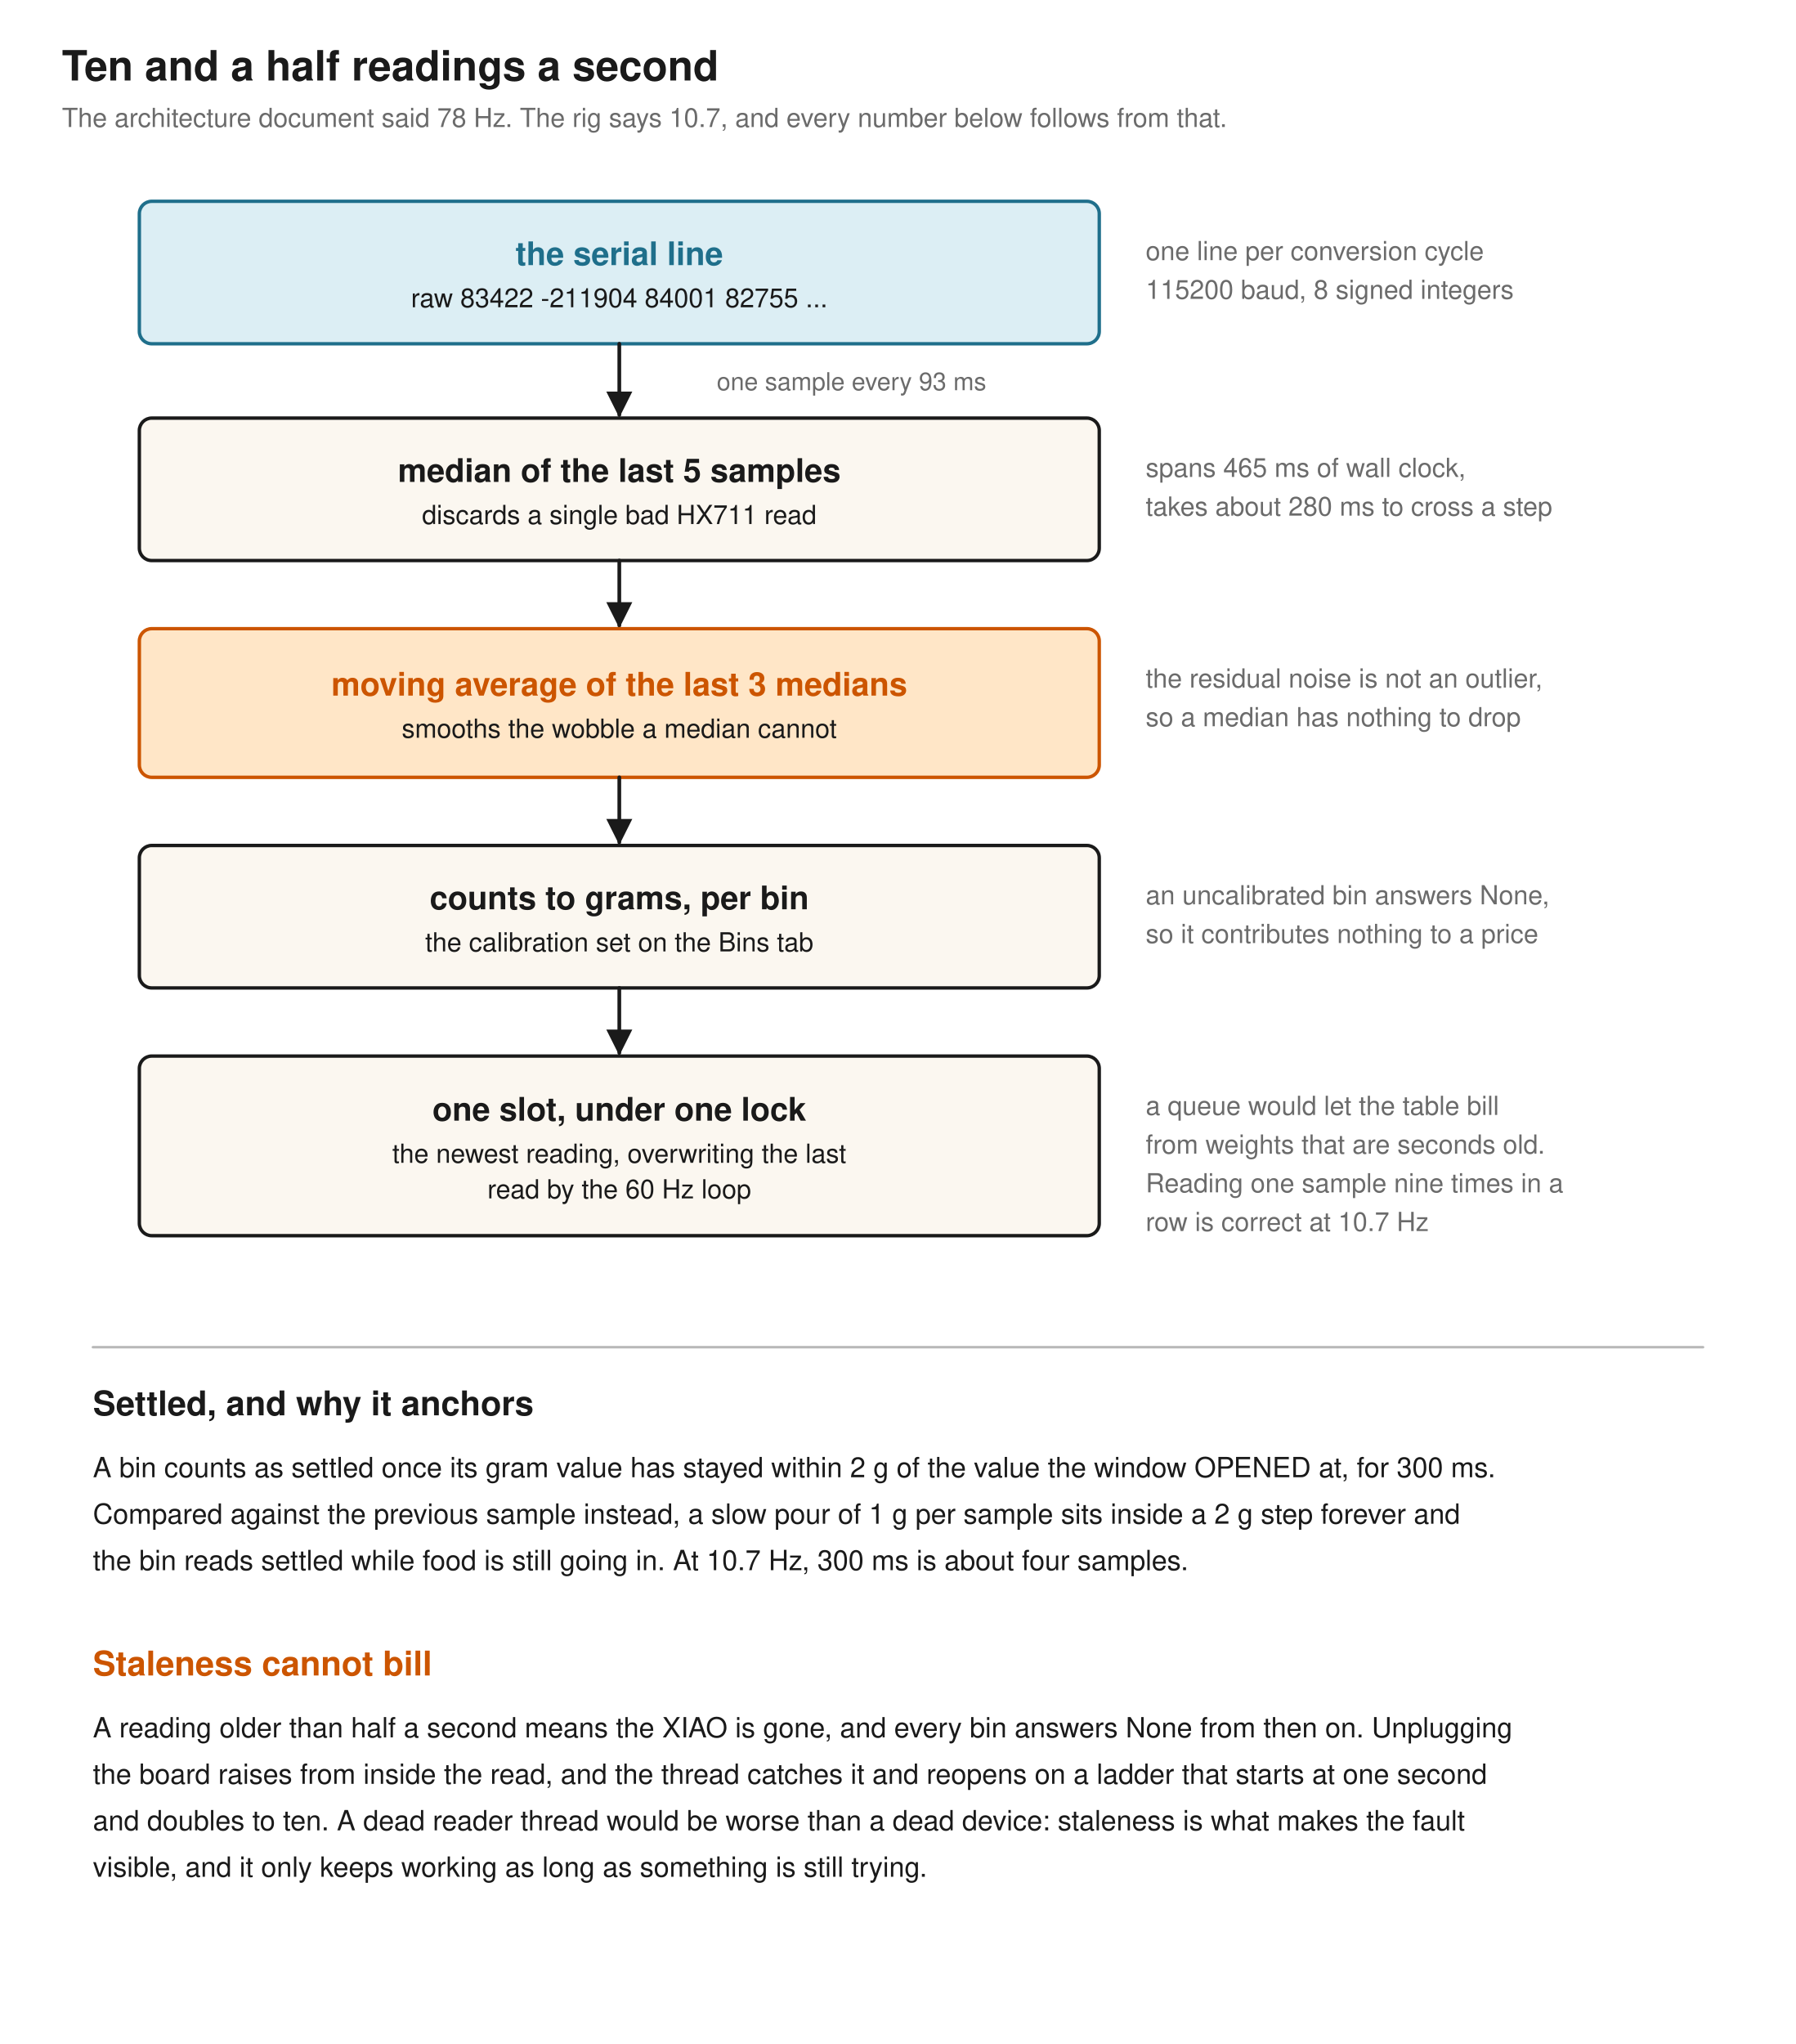
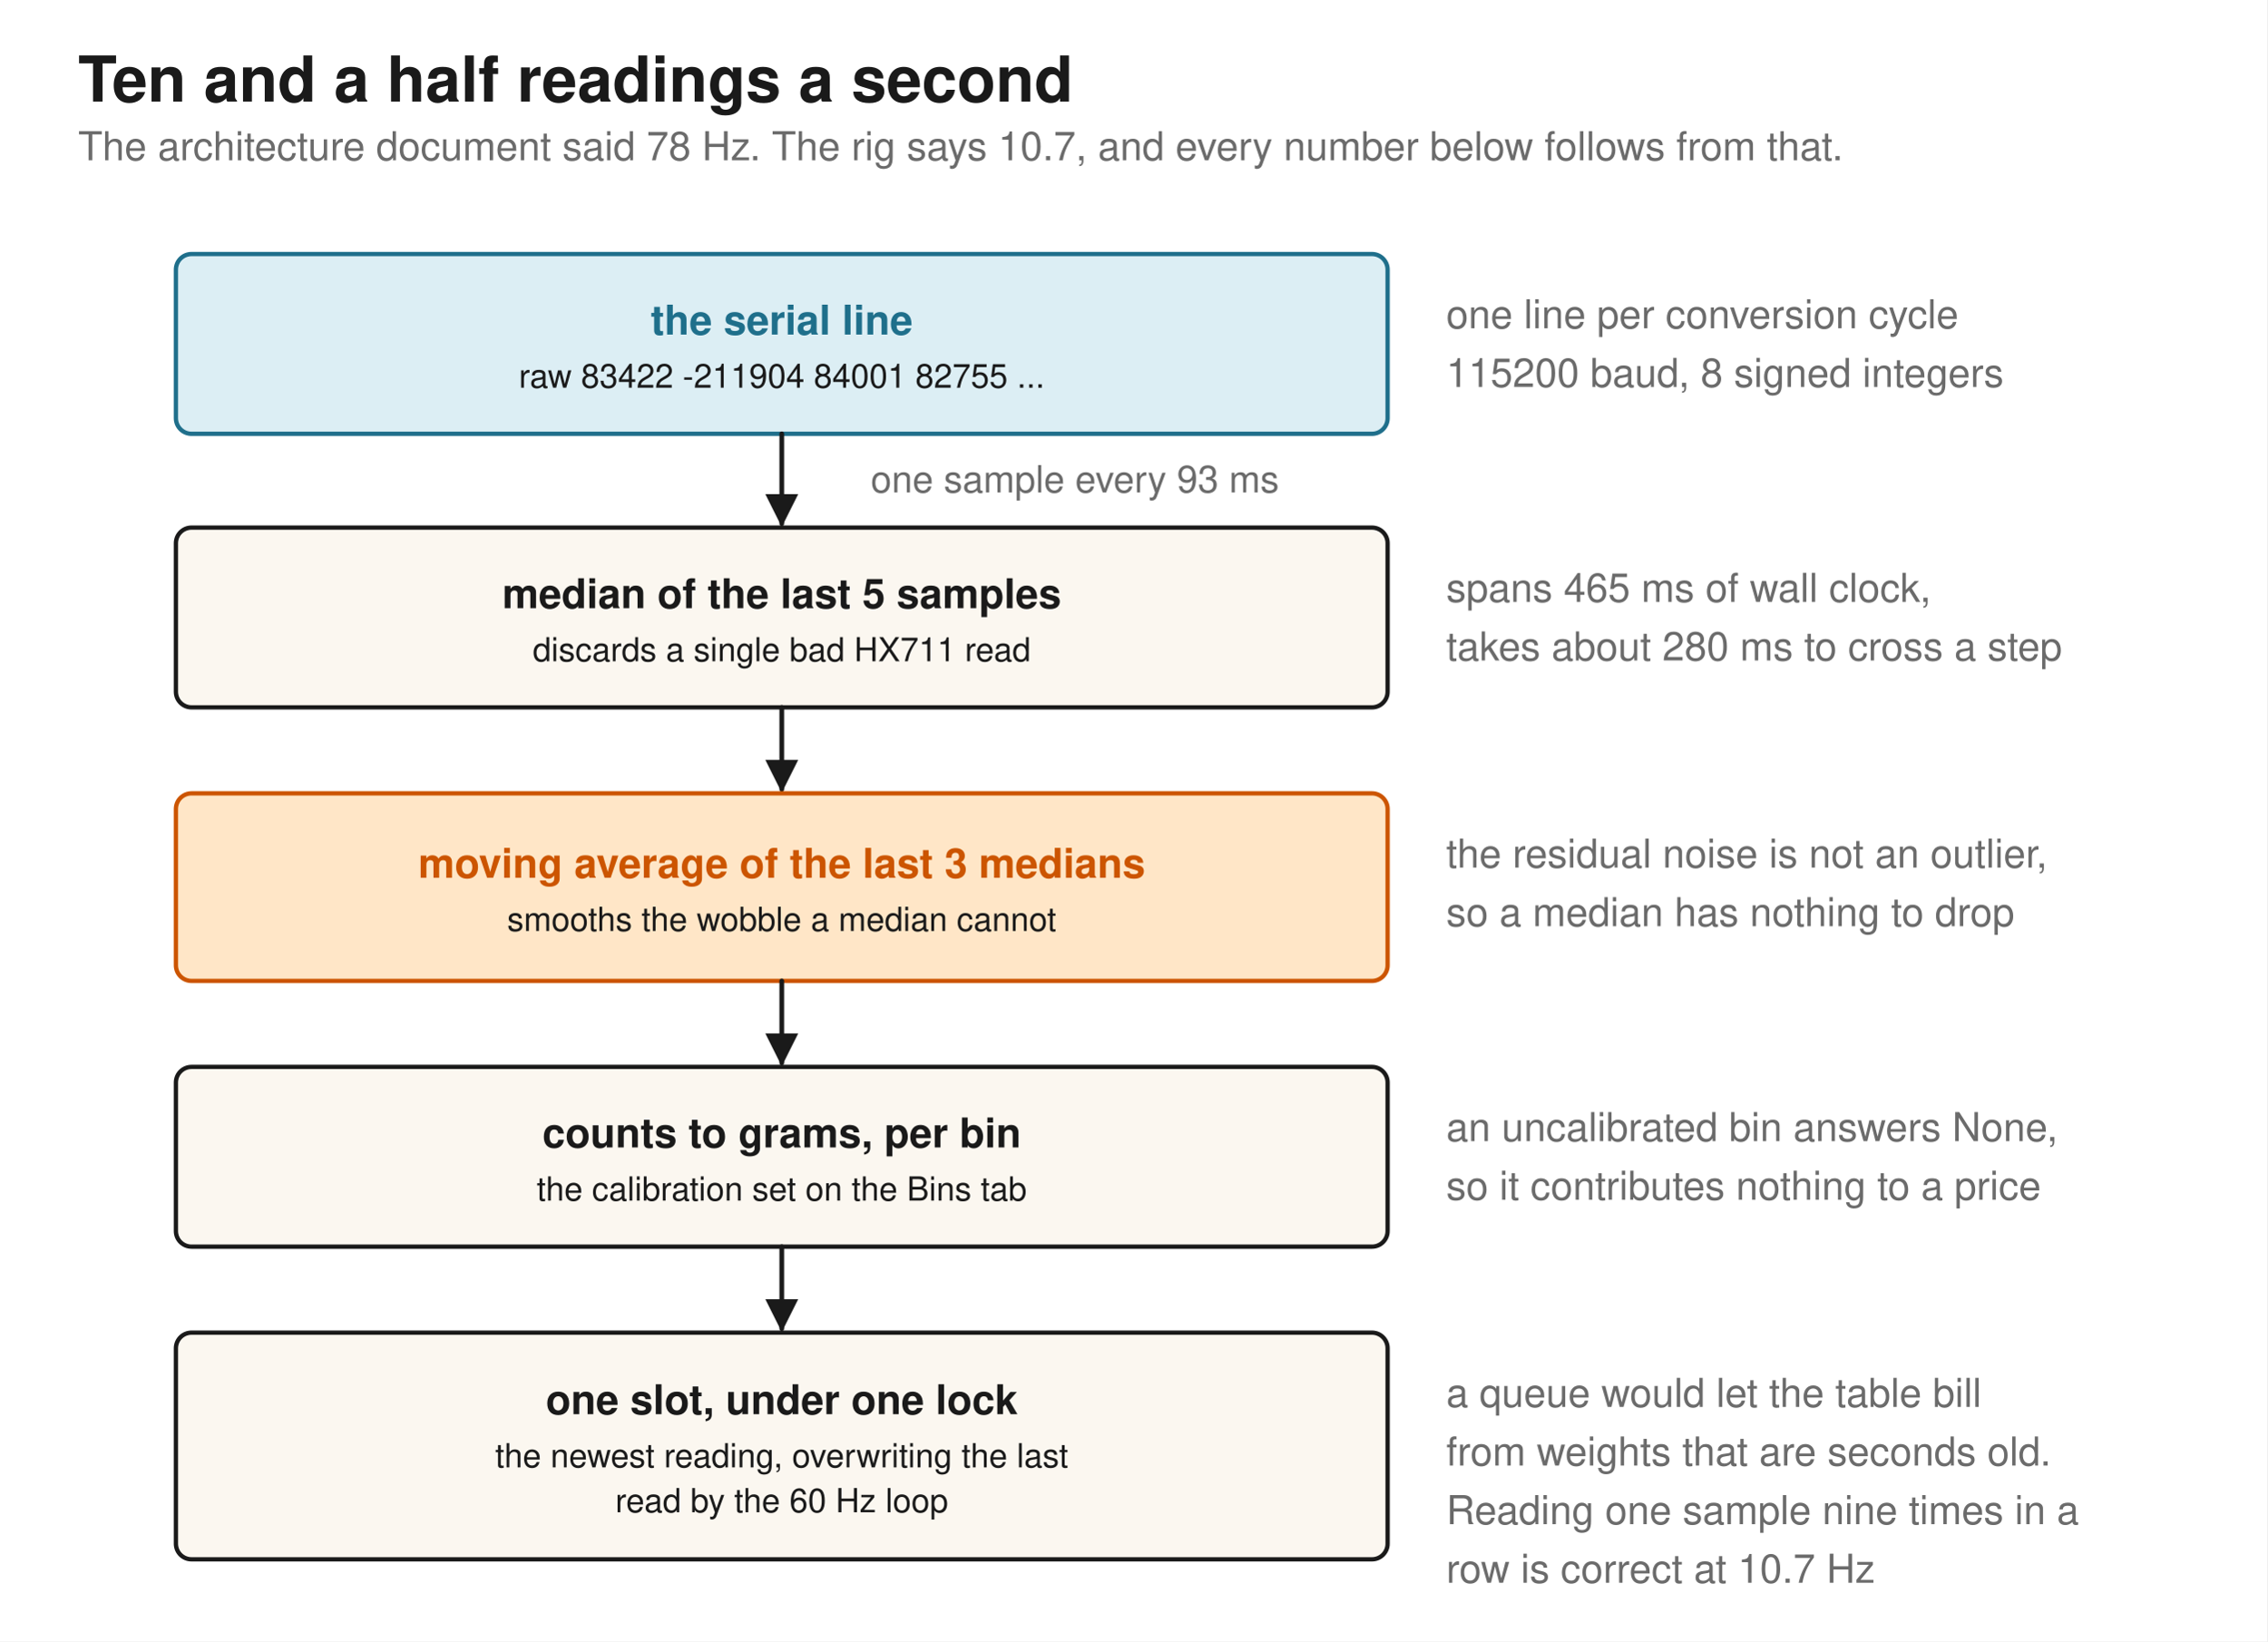
- <svg xmlns="http://www.w3.org/2000/svg" viewBox="0 0 1160 1320" width="1160" height="1320">
-   <rect width="1160" height="1320" fill="#ffffff" />
+ <svg xmlns="http://www.w3.org/2000/svg" viewBox="0 0 1160 840" width="1160" height="840">
+   <rect width="1160" height="840" fill="#ffffff" />
  <defs>
    <marker id="a" viewBox="0 0 10 10" refX="9" refY="5" markerWidth="7" markerHeight="7" orient="auto-start-reverse">
      <path d="M 0 0 L 10 5 L 0 10 z" fill="#1a1a1a" />
    </marker>
    <marker id="ao" viewBox="0 0 10 10" refX="9" refY="5" markerWidth="7" markerHeight="7" orient="auto-start-reverse">
      <path d="M 0 0 L 10 5 L 0 10 z" fill="#cc5500" />
    </marker>
    <marker id="ac" viewBox="0 0 10 10" refX="9" refY="5" markerWidth="7" markerHeight="7" orient="auto-start-reverse">
      <path d="M 0 0 L 10 5 L 0 10 z" fill="#1f6f8b" />
    </marker>
    <marker id="ab" viewBox="0 0 10 10" refX="9" refY="5" markerWidth="7" markerHeight="7" orient="auto-start-reverse">
      <path d="M 0 0 L 10 5 L 0 10 z" fill="#b03030" />
    </marker>
  </defs>
-   <text x="40" y="52" font-family="Helvetica,Arial,sans-serif" font-size="27" fill="#1a1a1a" text-anchor="start" font-weight="bold">Ten and a half readings a second</text>
-   <text x="40" y="82" font-family="Helvetica,Arial,sans-serif" font-size="17" fill="#6b6b6b" text-anchor="start" font-weight="normal">The architecture document said 78 Hz. The rig says 10.7, and every number below follows from that.</text>
+   <text x="40" y="52" font-family="Helvetica,Arial,sans-serif" font-size="32.4" fill="#1a1a1a" text-anchor="start" font-weight="bold">Ten and a half readings a second</text>
+   <text x="40" y="82" font-family="Helvetica,Arial,sans-serif" font-size="20.4" fill="#6b6b6b" text-anchor="start" font-weight="normal">The architecture document said 78 Hz. The rig says 10.7, and every number below follows from that.</text>
  <rect x="90" y="130" width="620" height="92" rx="8" fill="#dceef4" stroke="#1f6f8b" stroke-width="2.2" />
  <text x="400.0" y="171.22" font-family="Helvetica,Arial,sans-serif" font-size="21" fill="#1f6f8b" text-anchor="middle" font-weight="bold">the serial line</text>
  <text x="400.0" y="198.42" font-family="Helvetica,Arial,sans-serif" font-size="17" fill="#1a1a1a" text-anchor="middle" font-weight="normal">raw 83422 -211904 84001 82755 ...</text>
-   <text x="740" y="168" font-family="Helvetica,Arial,sans-serif" font-size="17" fill="#6b6b6b" text-anchor="start" font-weight="normal">one line per conversion cycle</text>
-   <text x="740" y="193" font-family="Helvetica,Arial,sans-serif" font-size="17" fill="#6b6b6b" text-anchor="start" font-weight="normal">115200 baud, 8 signed integers</text>
+   <text x="740" y="168.0" font-family="Helvetica,Arial,sans-serif" font-size="20.4" fill="#6b6b6b" text-anchor="start" font-weight="normal">one line per conversion cycle</text>
+   <text x="740" y="198.0" font-family="Helvetica,Arial,sans-serif" font-size="20.4" fill="#6b6b6b" text-anchor="start" font-weight="normal">115200 baud, 8 signed integers</text>
  <line x1="400.0" y1="222" x2="400.0" y2="268" stroke="#1a1a1a" stroke-width="2.4" stroke-linecap="round" marker-end="url(#a)" />
-   <rect x="445.44" y="238.24" width="209.12" height="21.6" fill="#ffffff" rx="3" />
-   <text x="550.0" y="252" font-family="Helvetica,Arial,sans-serif" font-size="16" fill="#6b6b6b" text-anchor="middle" font-weight="normal">one sample every 93 ms</text>
+   <rect x="425.728" y="235.488" width="248.544" height="25.92" fill="#ffffff" rx="3" />
+   <text x="550.0" y="252" font-family="Helvetica,Arial,sans-serif" font-size="19.2" fill="#6b6b6b" text-anchor="middle" font-weight="normal">one sample every 93 ms</text>
  <rect x="90" y="270" width="620" height="92" rx="8" fill="#fbf7f0" stroke="#1a1a1a" stroke-width="2.2" />
  <text x="400.0" y="311.22" font-family="Helvetica,Arial,sans-serif" font-size="21" fill="#1a1a1a" text-anchor="middle" font-weight="bold">median of the last 5 samples</text>
  <text x="400.0" y="338.42" font-family="Helvetica,Arial,sans-serif" font-size="17" fill="#1a1a1a" text-anchor="middle" font-weight="normal">discards a single bad HX711 read</text>
-   <text x="740" y="308" font-family="Helvetica,Arial,sans-serif" font-size="17" fill="#6b6b6b" text-anchor="start" font-weight="normal">spans 465 ms of wall clock,</text>
-   <text x="740" y="333" font-family="Helvetica,Arial,sans-serif" font-size="17" fill="#6b6b6b" text-anchor="start" font-weight="normal">takes about 280 ms to cross a step</text>
+   <text x="740" y="308.0" font-family="Helvetica,Arial,sans-serif" font-size="20.4" fill="#6b6b6b" text-anchor="start" font-weight="normal">spans 465 ms of wall clock,</text>
+   <text x="740" y="338.0" font-family="Helvetica,Arial,sans-serif" font-size="20.4" fill="#6b6b6b" text-anchor="start" font-weight="normal">takes about 280 ms to cross a step</text>
  <line x1="400.0" y1="362" x2="400.0" y2="404" stroke="#1a1a1a" stroke-width="2.4" stroke-linecap="round" marker-end="url(#a)" />
  <rect x="90" y="406" width="620" height="96" rx="8" fill="#ffe6c7" stroke="#cc5500" stroke-width="2.2" />
  <text x="400.0" y="449.22" font-family="Helvetica,Arial,sans-serif" font-size="21" fill="#cc5500" text-anchor="middle" font-weight="bold">moving average of the last 3 medians</text>
  <text x="400.0" y="476.42" font-family="Helvetica,Arial,sans-serif" font-size="17" fill="#1a1a1a" text-anchor="middle" font-weight="normal">smooths the wobble a median cannot</text>
-   <text x="740" y="444" font-family="Helvetica,Arial,sans-serif" font-size="17" fill="#6b6b6b" text-anchor="start" font-weight="normal">the residual noise is not an outlier,</text>
-   <text x="740" y="469" font-family="Helvetica,Arial,sans-serif" font-size="17" fill="#6b6b6b" text-anchor="start" font-weight="normal">so a median has nothing to drop</text>
+   <text x="740" y="444.0" font-family="Helvetica,Arial,sans-serif" font-size="20.4" fill="#6b6b6b" text-anchor="start" font-weight="normal">the residual noise is not an outlier,</text>
+   <text x="740" y="474.0" font-family="Helvetica,Arial,sans-serif" font-size="20.4" fill="#6b6b6b" text-anchor="start" font-weight="normal">so a median has nothing to drop</text>
  <line x1="400.0" y1="502" x2="400.0" y2="544" stroke="#1a1a1a" stroke-width="2.4" stroke-linecap="round" marker-end="url(#a)" />
  <rect x="90" y="546" width="620" height="92" rx="8" fill="#fbf7f0" stroke="#1a1a1a" stroke-width="2.2" />
  <text x="400.0" y="587.22" font-family="Helvetica,Arial,sans-serif" font-size="21" fill="#1a1a1a" text-anchor="middle" font-weight="bold">counts to grams, per bin</text>
  <text x="400.0" y="614.42" font-family="Helvetica,Arial,sans-serif" font-size="17" fill="#1a1a1a" text-anchor="middle" font-weight="normal">the calibration set on the Bins tab</text>
-   <text x="740" y="584" font-family="Helvetica,Arial,sans-serif" font-size="17" fill="#6b6b6b" text-anchor="start" font-weight="normal">an uncalibrated bin answers None,</text>
-   <text x="740" y="609" font-family="Helvetica,Arial,sans-serif" font-size="17" fill="#6b6b6b" text-anchor="start" font-weight="normal">so it contributes nothing to a price</text>
+   <text x="740" y="584.0" font-family="Helvetica,Arial,sans-serif" font-size="20.4" fill="#6b6b6b" text-anchor="start" font-weight="normal">an uncalibrated bin answers None,</text>
+   <text x="740" y="614.0" font-family="Helvetica,Arial,sans-serif" font-size="20.4" fill="#6b6b6b" text-anchor="start" font-weight="normal">so it contributes nothing to a price</text>
  <line x1="400.0" y1="638" x2="400.0" y2="680" stroke="#1a1a1a" stroke-width="2.4" stroke-linecap="round" marker-end="url(#a)" />
  <rect x="90" y="682" width="620" height="116" rx="8" fill="#fbf7f0" stroke="#1a1a1a" stroke-width="2.2" />
  <text x="400.0" y="723.72" font-family="Helvetica,Arial,sans-serif" font-size="21" fill="#1a1a1a" text-anchor="middle" font-weight="bold">one slot, under one lock</text>
  <text x="400.0" y="750.92" font-family="Helvetica,Arial,sans-serif" font-size="17" fill="#1a1a1a" text-anchor="middle" font-weight="normal">the newest reading, overwriting the last</text>
  <text x="400.0" y="773.92" font-family="Helvetica,Arial,sans-serif" font-size="17" fill="#1a1a1a" text-anchor="middle" font-weight="normal">read by the 60 Hz loop</text>
-   <text x="740" y="720" font-family="Helvetica,Arial,sans-serif" font-size="17" fill="#6b6b6b" text-anchor="start" font-weight="normal">a queue would let the table bill</text>
-   <text x="740" y="745" font-family="Helvetica,Arial,sans-serif" font-size="17" fill="#6b6b6b" text-anchor="start" font-weight="normal">from weights that are seconds old.</text>
-   <text x="740" y="770" font-family="Helvetica,Arial,sans-serif" font-size="17" fill="#6b6b6b" text-anchor="start" font-weight="normal">Reading one sample nine times in a</text>
-   <text x="740" y="795" font-family="Helvetica,Arial,sans-serif" font-size="17" fill="#6b6b6b" text-anchor="start" font-weight="normal">row is correct at 10.7 Hz</text>
-   <line x1="60" y1="870" x2="1100" y2="870" stroke="#b8b8b8" stroke-width="1.6" stroke-linecap="round" />
-   <text x="60" y="914" font-family="Helvetica,Arial,sans-serif" font-size="22" fill="#1a1a1a" text-anchor="start" font-weight="bold">Settled, and why it anchors</text>
-   <text x="60" y="954" font-family="Helvetica,Arial,sans-serif" font-size="18" fill="#1a1a1a" text-anchor="start" font-weight="normal">A bin counts as settled once its gram value has stayed within 2 g of the value the window OPENED at, for 300 ms.</text>
-   <text x="60" y="984" font-family="Helvetica,Arial,sans-serif" font-size="18" fill="#1a1a1a" text-anchor="start" font-weight="normal">Compared against the previous sample instead, a slow pour of 1 g per sample sits inside a 2 g step forever and</text>
-   <text x="60" y="1014" font-family="Helvetica,Arial,sans-serif" font-size="18" fill="#1a1a1a" text-anchor="start" font-weight="normal">the bin reads settled while food is still going in. At 10.7 Hz, 300 ms is about four samples.</text>
-   <text x="60" y="1082" font-family="Helvetica,Arial,sans-serif" font-size="22" fill="#cc5500" text-anchor="start" font-weight="bold">Staleness cannot bill</text>
-   <text x="60" y="1122" font-family="Helvetica,Arial,sans-serif" font-size="18" fill="#1a1a1a" text-anchor="start" font-weight="normal">A reading older than half a second means the XIAO is gone, and every bin answers None from then on. Unplugging</text>
-   <text x="60" y="1152" font-family="Helvetica,Arial,sans-serif" font-size="18" fill="#1a1a1a" text-anchor="start" font-weight="normal">the board raises from inside the read, and the thread catches it and reopens on a ladder that starts at one second</text>
-   <text x="60" y="1182" font-family="Helvetica,Arial,sans-serif" font-size="18" fill="#1a1a1a" text-anchor="start" font-weight="normal">and doubles to ten. A dead reader thread would be worse than a dead device: staleness is what makes the fault</text>
-   <text x="60" y="1212" font-family="Helvetica,Arial,sans-serif" font-size="18" fill="#1a1a1a" text-anchor="start" font-weight="normal">visible, and it only keeps working as long as something is still trying.</text>
+   <text x="740" y="720.0" font-family="Helvetica,Arial,sans-serif" font-size="20.4" fill="#6b6b6b" text-anchor="start" font-weight="normal">a queue would let the table bill</text>
+   <text x="740" y="750.0" font-family="Helvetica,Arial,sans-serif" font-size="20.4" fill="#6b6b6b" text-anchor="start" font-weight="normal">from weights that are seconds old.</text>
+   <text x="740" y="780.0" font-family="Helvetica,Arial,sans-serif" font-size="20.4" fill="#6b6b6b" text-anchor="start" font-weight="normal">Reading one sample nine times in a</text>
+   <text x="740" y="810.0" font-family="Helvetica,Arial,sans-serif" font-size="20.4" fill="#6b6b6b" text-anchor="start" font-weight="normal">row is correct at 10.7 Hz</text>
</svg>
